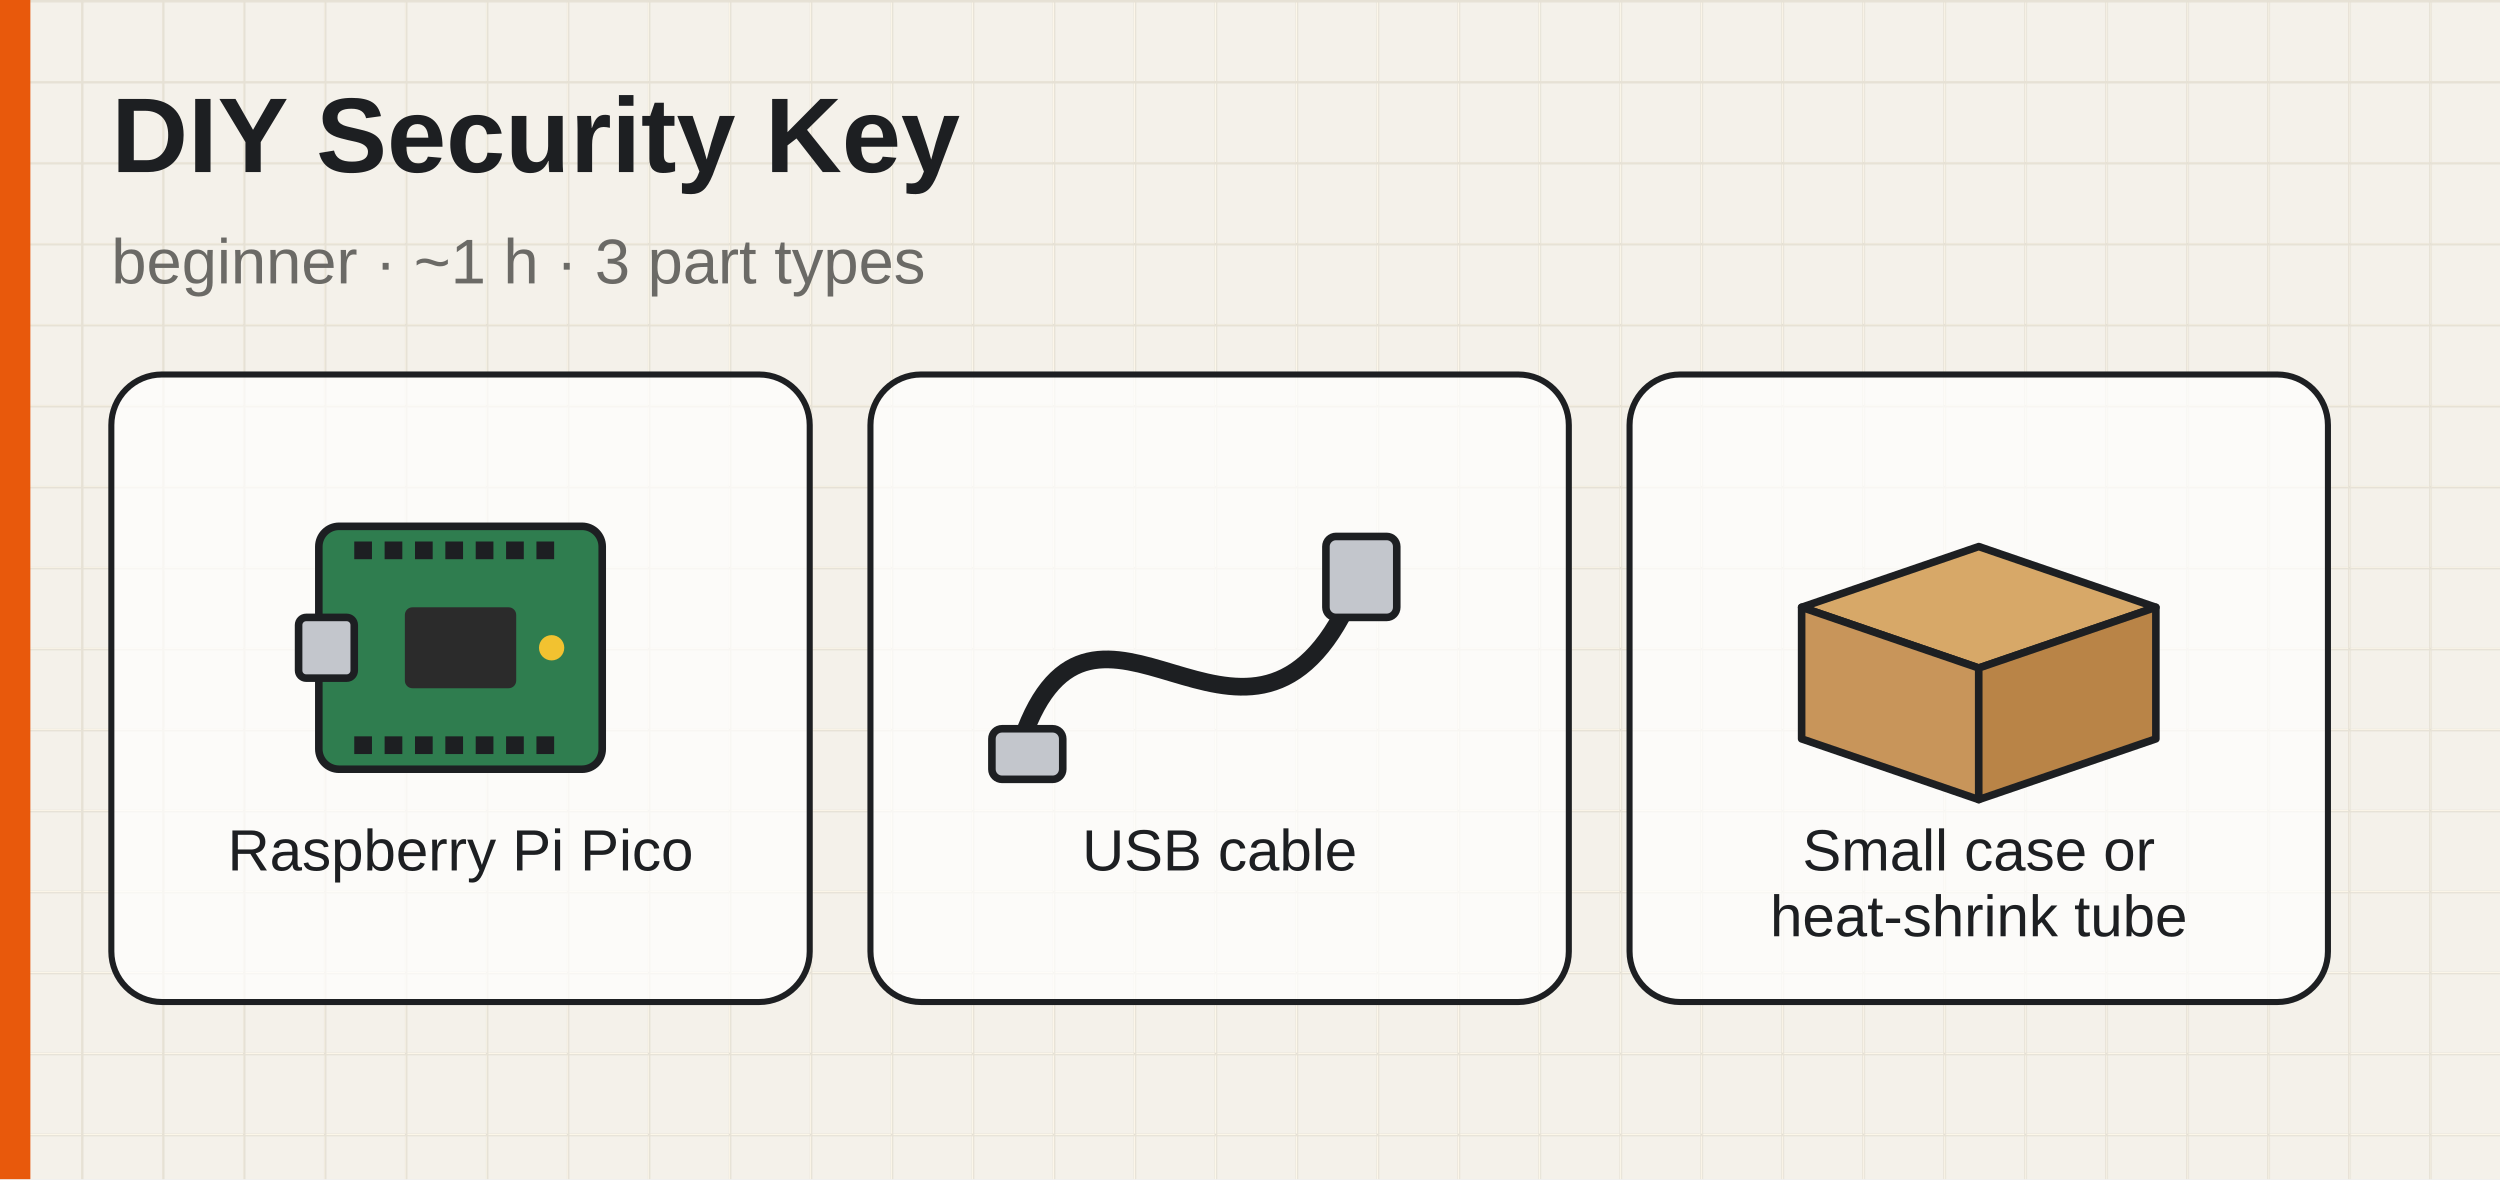
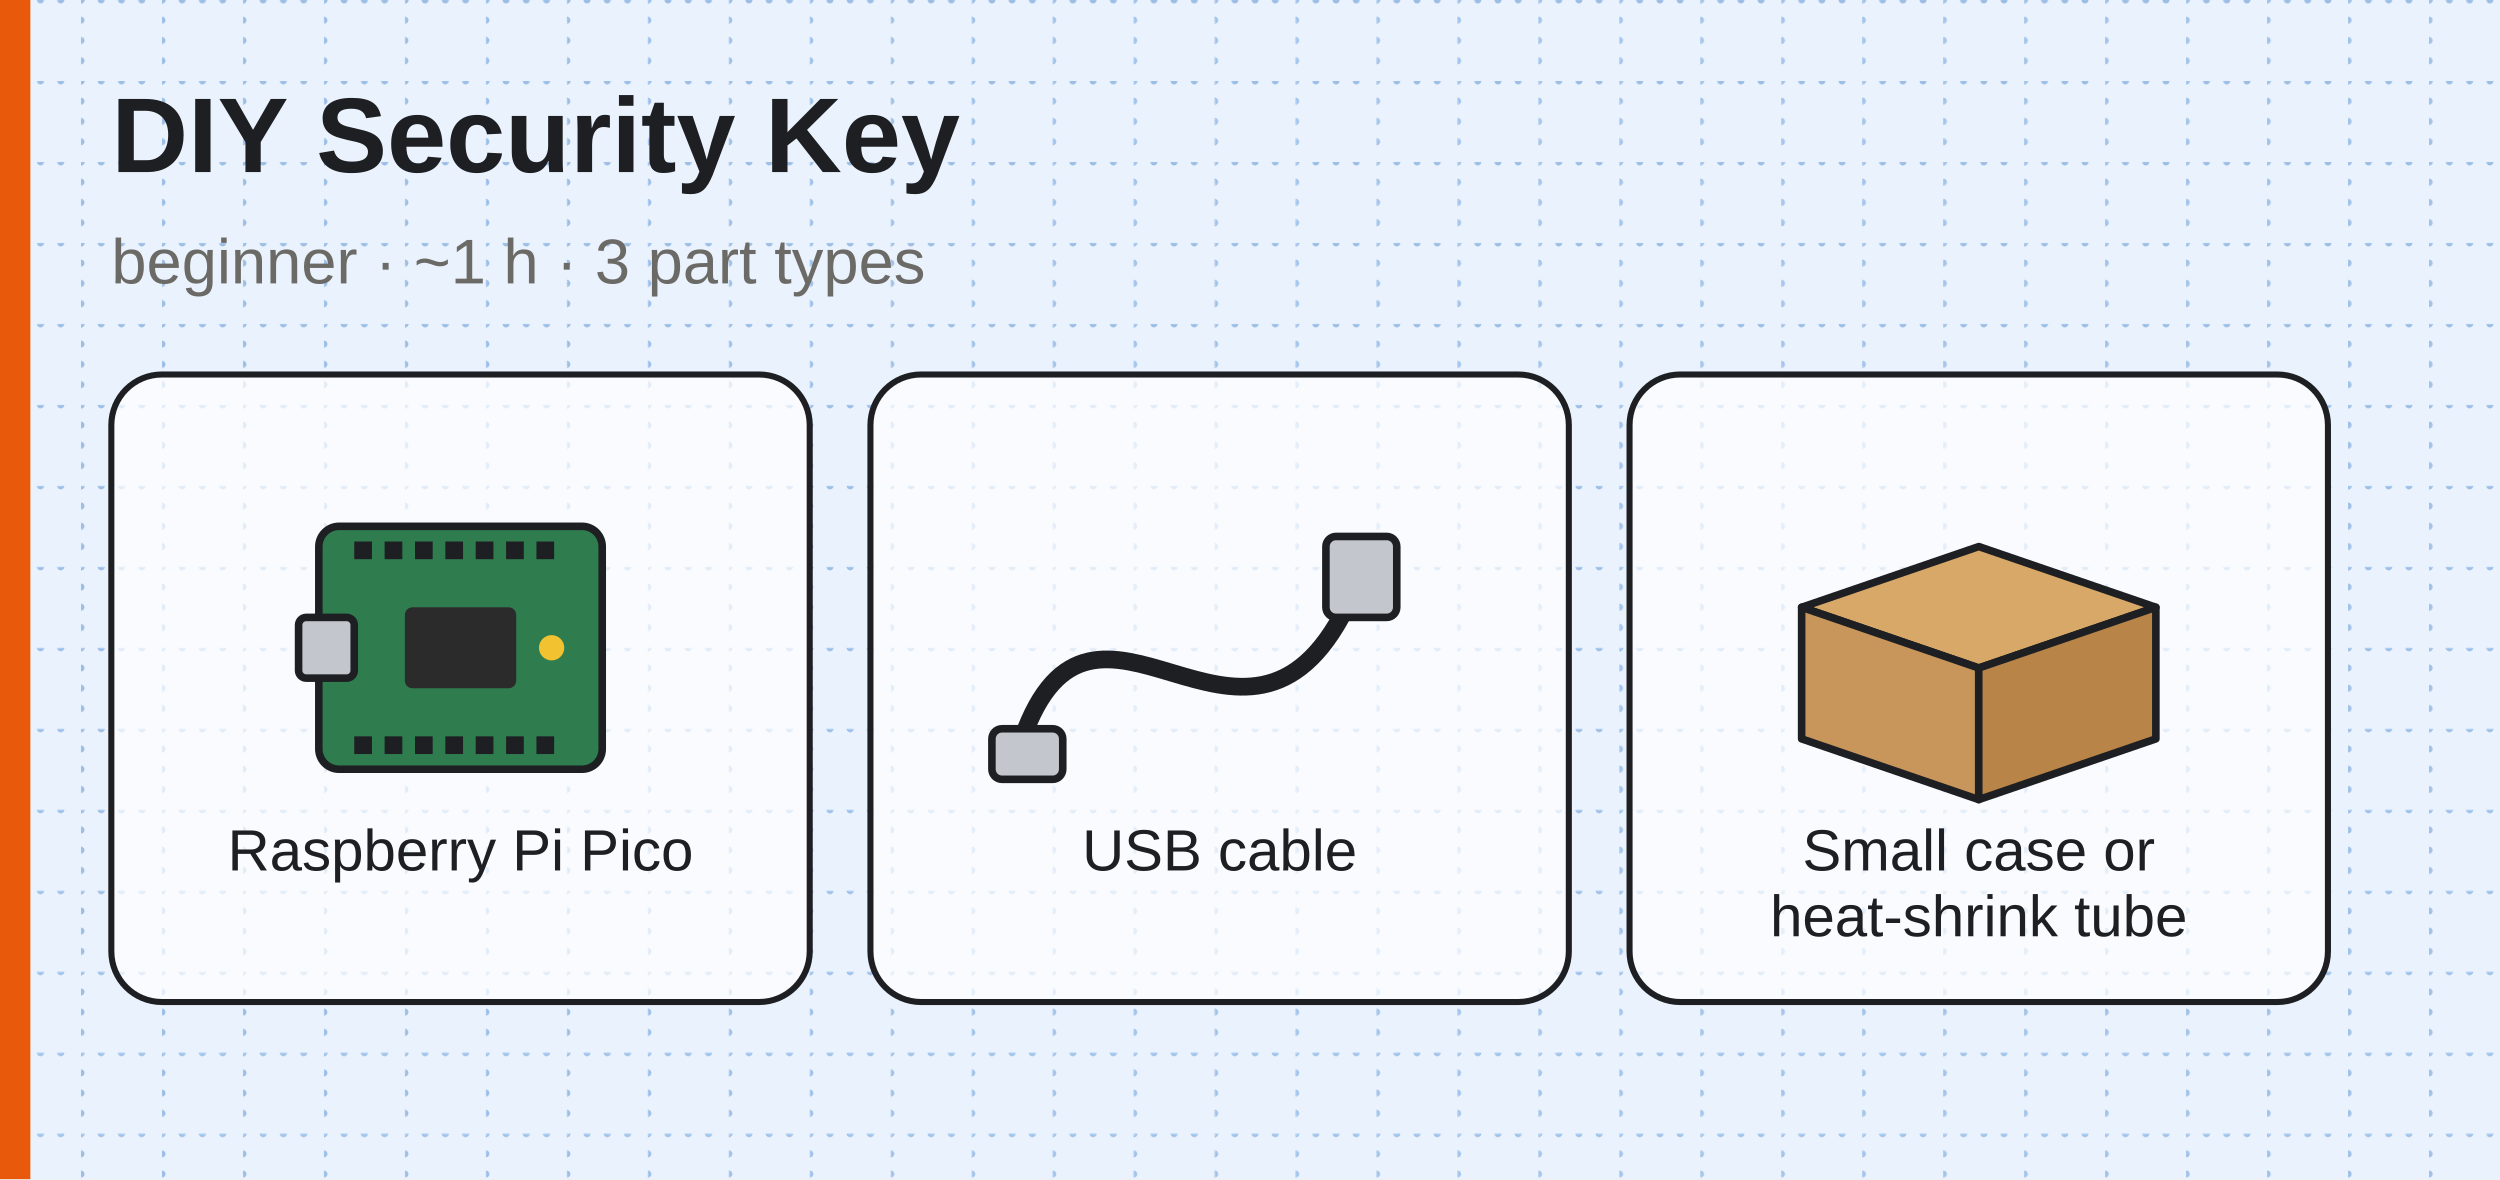
<svg xmlns="http://www.w3.org/2000/svg" viewBox="0 0 494 233" width="494" height="233" role="img" aria-label="DIY Security Key — parts">
  <defs>
    <pattern id="grid-8d195m" width="16" height="16" patternUnits="userSpaceOnUse">
-       <path d="M16 0H0V16" fill="none" stroke="#e6e1d5" stroke-width="1" />
+       <circle cx="0" cy="0" r="0.7" fill="#9dbde3" />
+       <circle cx="0" cy="0" r="0.7" fill="#9dbde3" />
+       <circle cx="4" cy="0" r="0.7" fill="#9dbde3" />
+       <circle cx="0" cy="4" r="0.7" fill="#9dbde3" />
+       <circle cx="8" cy="0" r="0.7" fill="#9dbde3" />
+       <circle cx="0" cy="8" r="0.7" fill="#9dbde3" />
+       <circle cx="12" cy="0" r="0.7" fill="#9dbde3" />
+       <circle cx="0" cy="12" r="0.7" fill="#9dbde3" />
    </pattern>
  </defs>
-   <rect width="494" height="233" fill="#f4f1ea" />
+   <rect width="494" height="233" fill="#eaf3fd" />
  <rect width="494" height="233" fill="url(#grid-8d195m)" />
  <rect x="0" y="0" width="6" height="233" fill="#e8590c" />
  <text x="22" y="34" font-size="21" font-weight="700" fill="#1d1f22" font-family="'IBM Plex Sans', 'Helvetica Neue', Arial, sans-serif">DIY Security Key</text>
  <text x="22" y="56" font-size="12.5" fill="#6b6a66" font-family="'IBM Plex Sans', 'Helvetica Neue', Arial, sans-serif">beginner · ~1 h · 3 part types</text>
  <g transform="translate(22 74)">
    <rect x="0" y="0" width="138" height="124" rx="10" fill="#ffffff" fill-opacity="0.7" stroke="#1d1f22" stroke-width="1.2" />
    <g transform="translate(24 22)">
      <rect x="17" y="8" width="56" height="48" rx="4" fill="#2f7d4f" stroke="#1d1f22" stroke-width="1.5" stroke-linejoin="round" />
      <rect x="24" y="11" width="3.5" height="3.5" fill="#1d1f22" />
      <rect x="30" y="11" width="3.5" height="3.5" fill="#1d1f22" />
      <rect x="36" y="11" width="3.5" height="3.5" fill="#1d1f22" />
      <rect x="42" y="11" width="3.5" height="3.5" fill="#1d1f22" />
      <rect x="48" y="11" width="3.5" height="3.5" fill="#1d1f22" />
      <rect x="54" y="11" width="3.5" height="3.5" fill="#1d1f22" />
      <rect x="60" y="11" width="3.5" height="3.5" fill="#1d1f22" />
      <rect x="24" y="49.5" width="3.5" height="3.5" fill="#1d1f22" />
      <rect x="30" y="49.5" width="3.5" height="3.5" fill="#1d1f22" />
      <rect x="36" y="49.5" width="3.5" height="3.5" fill="#1d1f22" />
      <rect x="42" y="49.5" width="3.5" height="3.5" fill="#1d1f22" />
      <rect x="48" y="49.5" width="3.5" height="3.5" fill="#1d1f22" />
      <rect x="54" y="49.5" width="3.5" height="3.5" fill="#1d1f22" />
      <rect x="60" y="49.5" width="3.5" height="3.5" fill="#1d1f22" />
      <rect x="34" y="24" width="22" height="16" rx="1.5" fill="#2b2b2b" />
      <rect x="13" y="26" width="11" height="12" rx="1.5" fill="#c3c6cc" stroke="#1d1f22" stroke-width="1.5" stroke-linejoin="round" />
      <circle cx="63" cy="32" r="2.5" fill="#f2c230" />
    </g>
    <text x="69" y="98" font-size="11.5" fill="#1d1f22" text-anchor="middle" font-family="'IBM Plex Sans', 'Helvetica Neue', Arial, sans-serif">Raspberry Pi Pico</text>
  </g>
  <g transform="translate(172 74)">
    <rect x="0" y="0" width="138" height="124" rx="10" fill="#ffffff" fill-opacity="0.7" stroke="#1d1f22" stroke-width="1.2" />
    <g transform="translate(24 22)">
      <path d="M6 50 C 20 10, 50 64, 70 24" fill="none" stroke="#1d1f22" stroke-width="3.5" />
      <rect x="66" y="10" width="14" height="16" rx="2" fill="#c3c6cc" stroke="#1d1f22" stroke-width="1.5" stroke-linejoin="round" />
      <rect x="0" y="48" width="14" height="10" rx="2" fill="#c3c6cc" stroke="#1d1f22" stroke-width="1.5" stroke-linejoin="round" />
    </g>
    <text x="69" y="98" font-size="11.5" fill="#1d1f22" text-anchor="middle" font-family="'IBM Plex Sans', 'Helvetica Neue', Arial, sans-serif">USB cable</text>
  </g>
  <g transform="translate(322 74)">
    <rect x="0" y="0" width="138" height="124" rx="10" fill="#ffffff" fill-opacity="0.7" stroke="#1d1f22" stroke-width="1.2" />
    <g transform="translate(24 22)">
      <polygon points="10,24 45,12 80,24 45,36" fill="#d7a868" stroke="#1d1f22" stroke-width="1.5" stroke-linejoin="round" />
      <polygon points="10,24 45,36 45,62 10,50" fill="#c8955a" stroke="#1d1f22" stroke-width="1.5" stroke-linejoin="round" />
      <polygon points="80,24 45,36 45,62 80,50" fill="#b98447" stroke="#1d1f22" stroke-width="1.5" stroke-linejoin="round" />
    </g>
    <text x="69" y="98" font-size="11.5" fill="#1d1f22" text-anchor="middle" font-family="'IBM Plex Sans', 'Helvetica Neue', Arial, sans-serif">Small case or</text>
    <text x="69" y="111" font-size="11.5" fill="#1d1f22" text-anchor="middle" font-family="'IBM Plex Sans', 'Helvetica Neue', Arial, sans-serif">heat-shrink tube</text>
  </g>
</svg>
